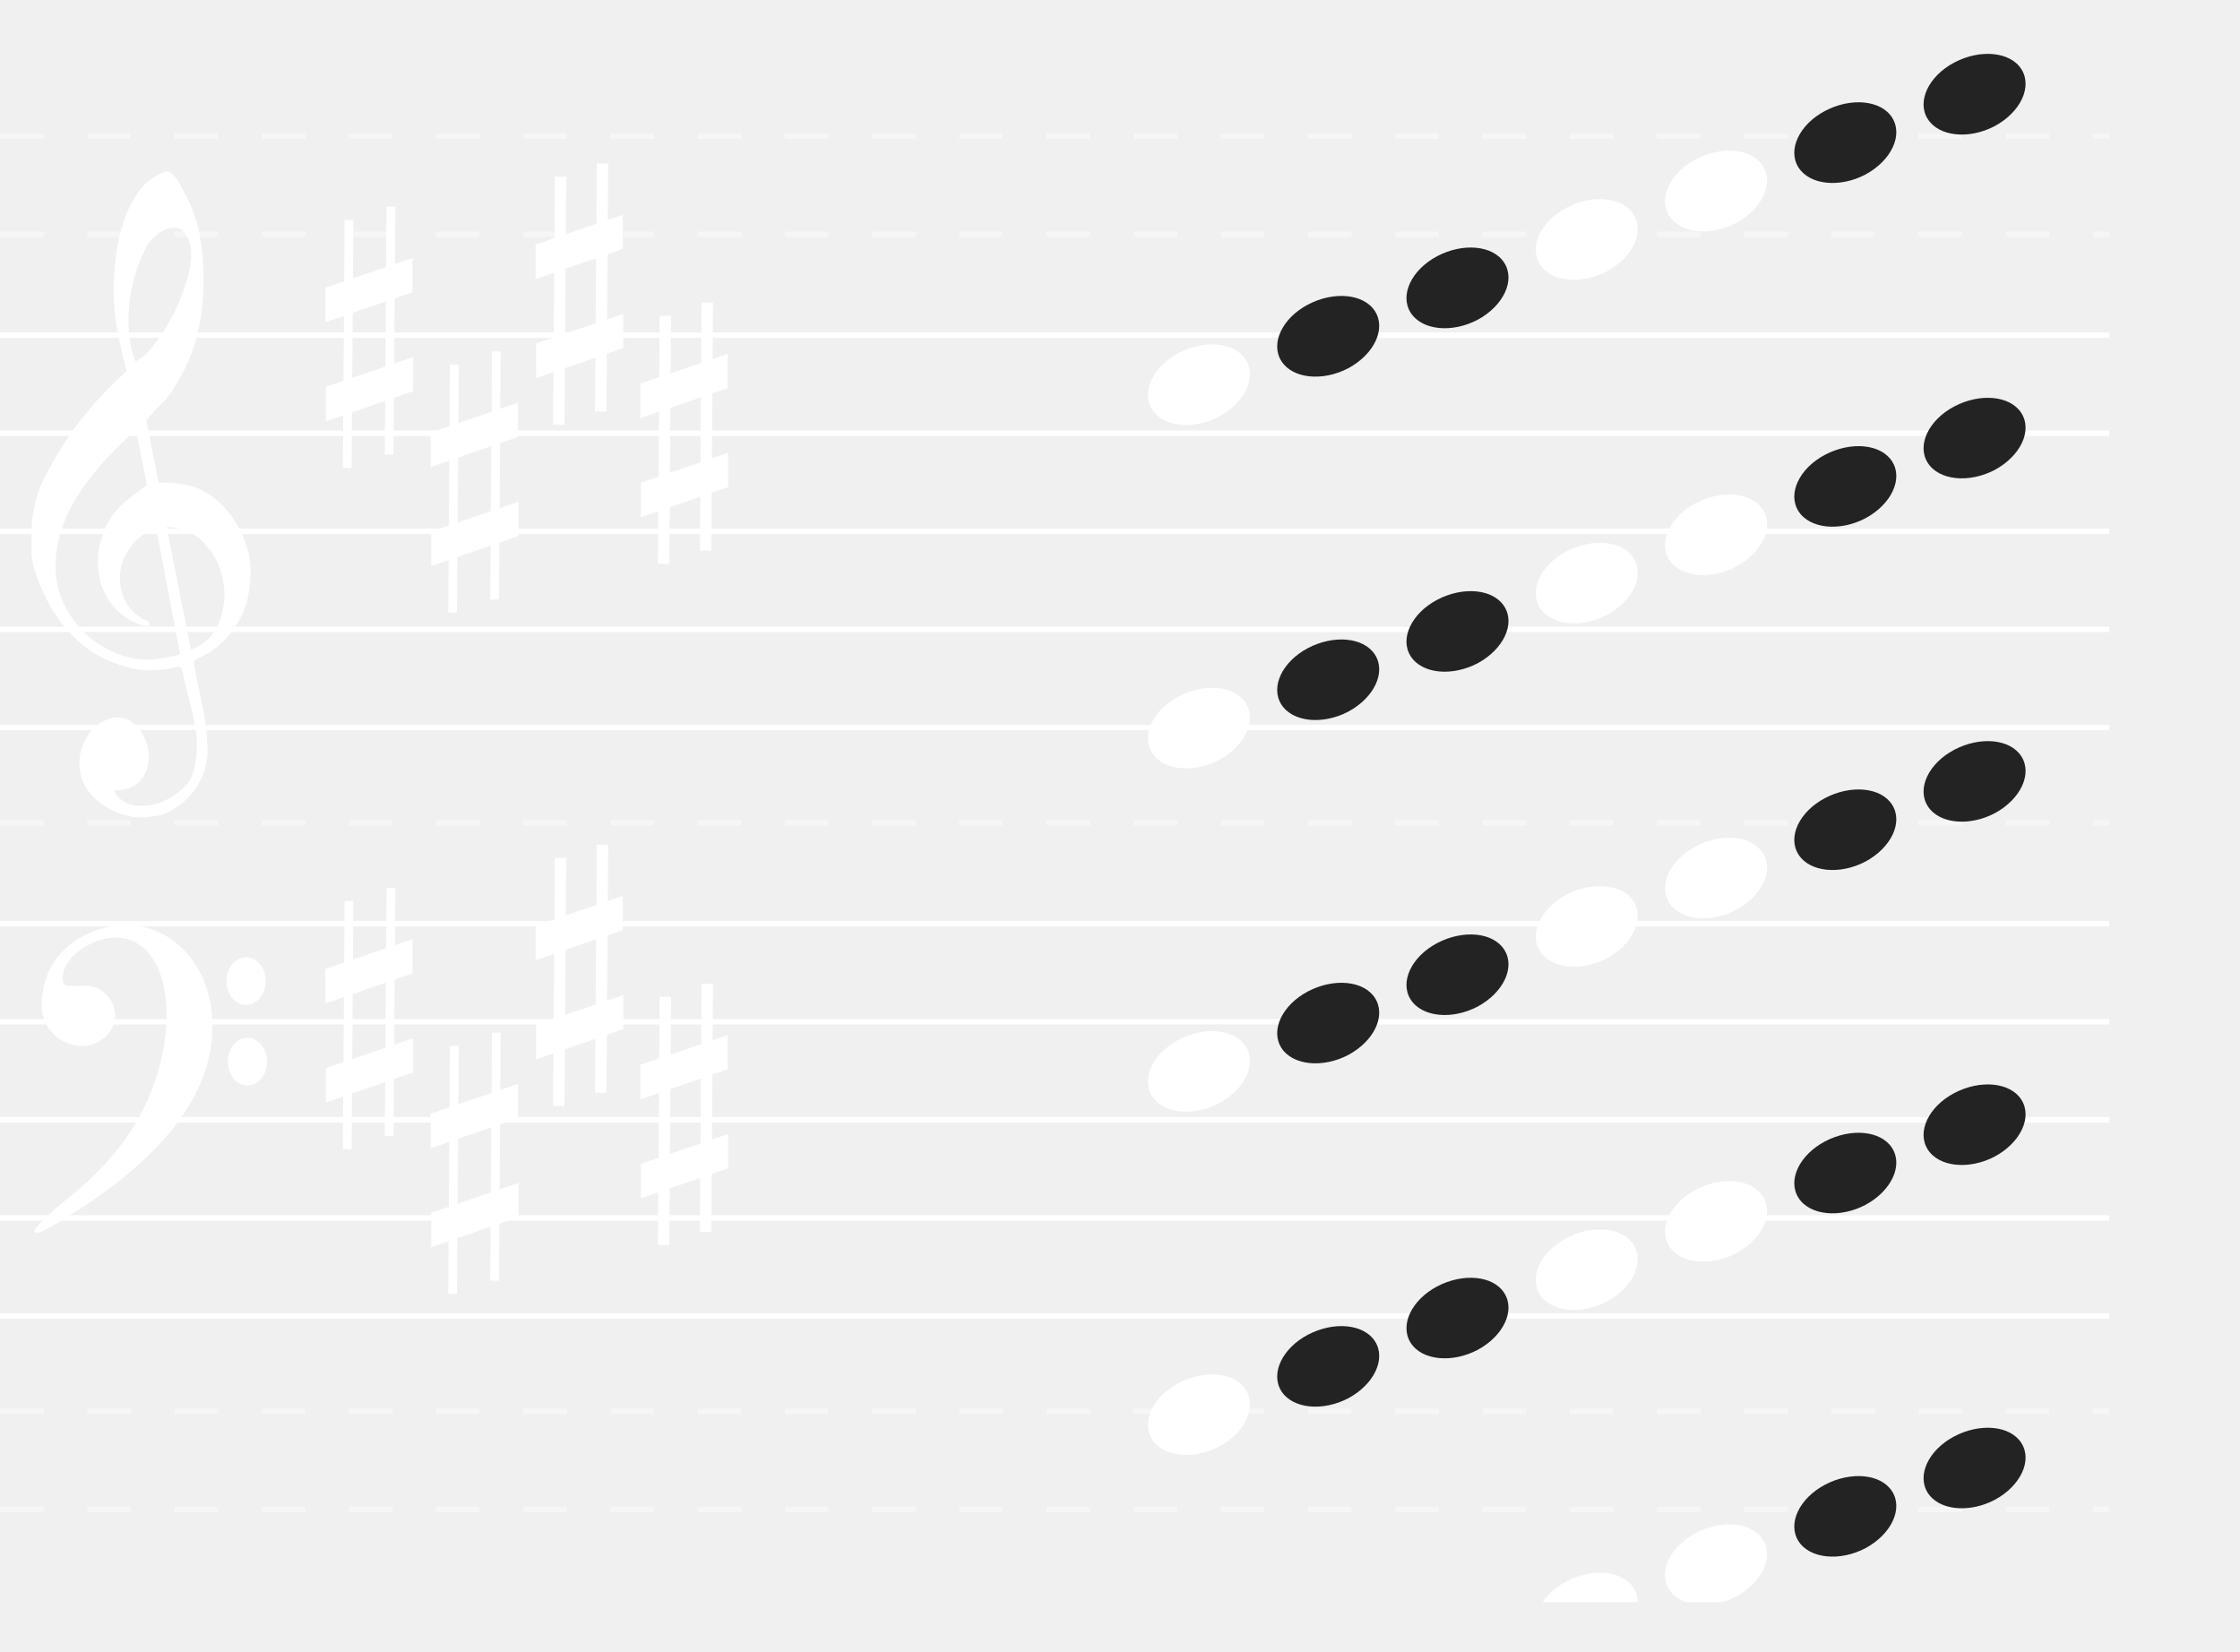
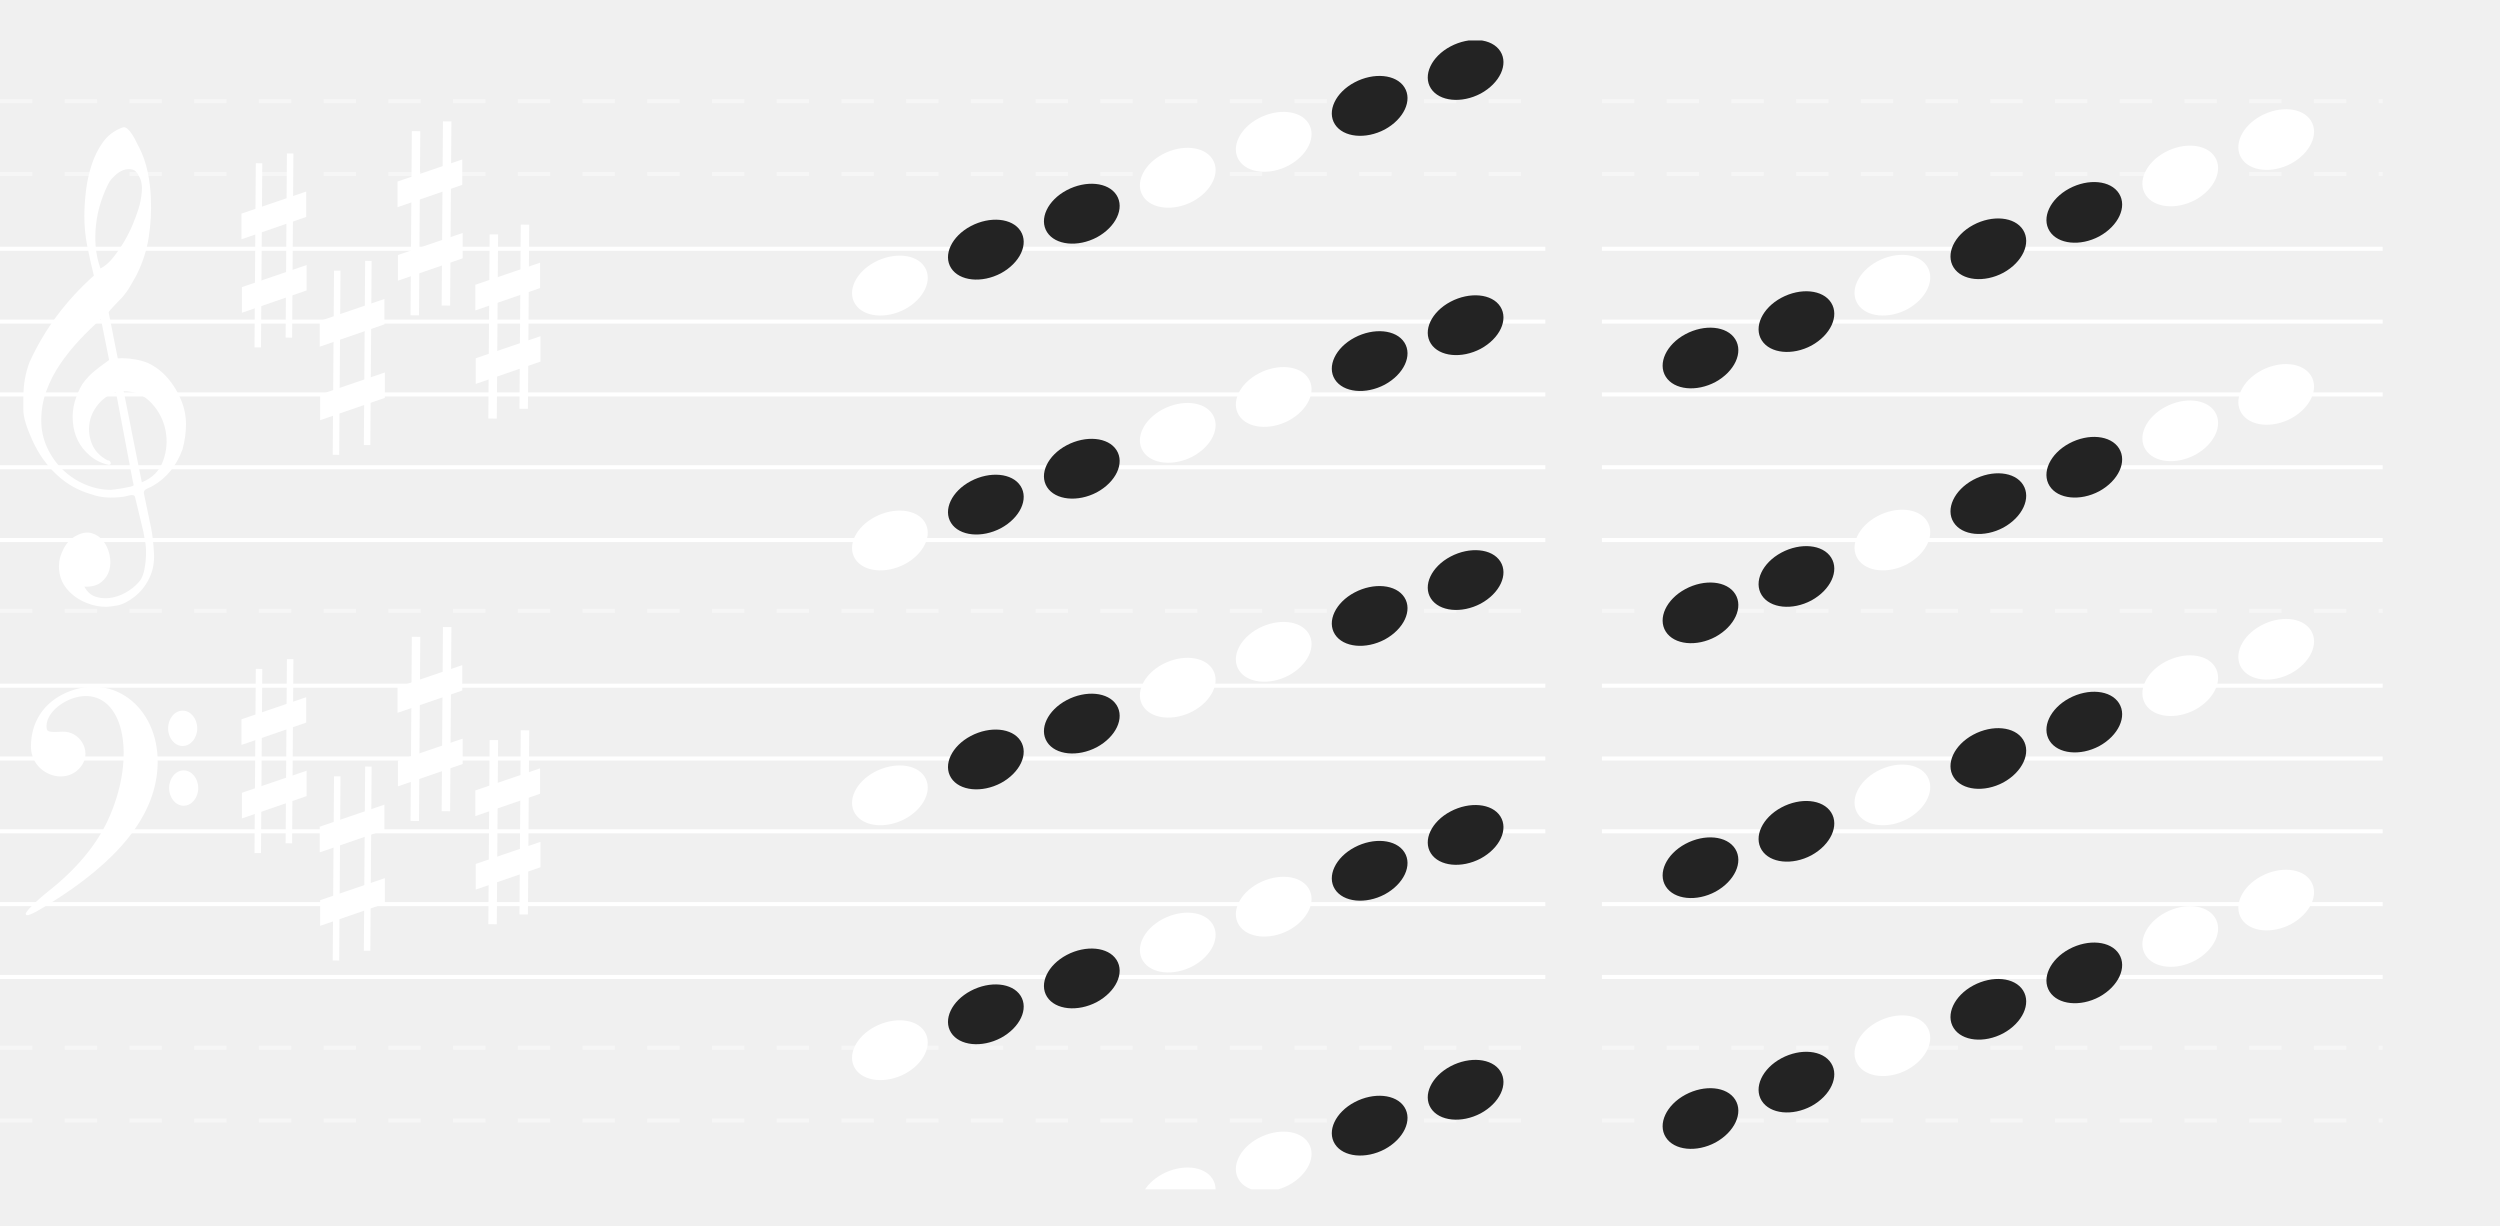
- <svg xmlns="http://www.w3.org/2000/svg" width="411" height="303" viewBox="0 0 411 303" fill="none">
-   <line y1="25" x2="387" y2="25" stroke="white" stroke-opacity="0.4" stroke-dasharray="8 8" />
-   <line y1="43" x2="387" y2="43" stroke="white" stroke-opacity="0.4" stroke-dasharray="8 8" />
-   <path d="M0 61.5H387" stroke="white" />
-   <path d="M0 79.5H387" stroke="white" />
-   <path d="M0 97.5H387" stroke="white" />
-   <path d="M0 115.5H387" stroke="white" />
-   <path d="M0 133.5H387" stroke="white" />
-   <line x1="4.2447e-08" y1="151" x2="387" y2="151" stroke="white" stroke-opacity="0.4" stroke-dasharray="8 8" />
-   <path d="M0 169.5H387" stroke="white" />
-   <path d="M0 187.5H387" stroke="white" />
-   <path d="M0 205.5H387" stroke="white" />
-   <path d="M0 223.5H387" stroke="white" />
-   <path d="M0 241.5H387" stroke="white" />
-   <line x1="4.2447e-08" y1="259" x2="387" y2="259" stroke="white" stroke-opacity="0.4" stroke-dasharray="8 8" />
-   <line x1="4.2447e-08" y1="277" x2="387" y2="277" stroke="white" stroke-opacity="0.4" stroke-dasharray="8 8" />
-   <path d="M28.663 96.938C26.878 97.542 25.403 98.562 24.238 99.999C23.073 101.435 22.363 103.004 22.108 104.705C21.853 106.406 22.062 108.088 22.736 109.751C23.41 111.414 24.675 112.756 26.532 113.777C26.969 113.777 27.242 113.966 27.352 114.344C27.461 114.721 27.297 114.91 26.86 114.91C25.076 114.533 23.51 113.758 22.162 112.586C19.649 110.431 18.266 107.654 18.011 104.252C17.865 102.551 18.02 100.907 18.475 99.319C18.93 97.731 19.558 96.276 20.36 94.953C21.343 93.555 22.508 92.345 23.856 91.325C23.928 91.249 24.138 91.079 24.484 90.814C24.83 90.55 25.167 90.304 25.494 90.077C25.822 89.851 26.314 89.491 26.969 89L24.948 78.908C23.164 80.457 21.398 82.168 19.65 84.038C17.901 85.91 16.317 87.885 14.897 89.964C13.477 92.043 12.339 94.245 11.483 96.569C10.627 98.894 10.199 101.341 10.199 103.912C10.199 106.293 10.682 108.532 11.647 110.63C12.612 112.728 13.896 114.552 15.498 116.101C17.1 117.651 18.948 118.87 21.043 119.759C23.137 120.647 25.258 121.091 27.406 121.091C27.48 121.091 27.816 121.053 28.417 120.977C29.018 120.902 29.655 120.808 30.329 120.694C31.003 120.581 31.622 120.458 32.186 120.325C32.75 120.193 33.033 120.051 33.033 119.9L32.705 118.313C31.285 110.866 29.937 103.741 28.663 96.938ZM30.575 96.711L35.054 119.22C37.64 118.199 39.387 116.451 40.298 113.975C41.209 111.5 41.417 108.986 40.926 106.435C40.434 103.883 39.278 101.624 37.457 99.659C35.637 97.693 33.342 96.711 30.575 96.711ZM24.839 66.378C25.968 65.772 27.015 64.866 27.98 63.656C28.945 62.447 29.837 61.152 30.657 59.772C31.476 58.393 32.186 56.985 32.787 55.548C33.388 54.112 33.87 52.808 34.234 51.636C34.635 50.389 34.908 48.99 35.054 47.441C35.2 45.891 34.963 44.587 34.344 43.528C33.907 42.584 33.334 42.036 32.623 41.884C31.913 41.733 31.203 41.789 30.493 42.054C29.783 42.319 29.109 42.744 28.471 43.33C27.834 43.916 27.37 44.435 27.079 44.889C26.277 46.363 25.576 48.007 24.976 49.822C24.375 51.636 23.965 53.517 23.747 55.464C23.528 57.41 23.501 59.281 23.665 61.077C23.828 62.872 24.22 64.639 24.839 66.378ZM23.2 68.135C22.581 65.641 22.035 63.193 21.561 60.792C21.088 58.393 20.851 55.926 20.851 53.394C20.851 51.542 20.979 49.51 21.234 47.299C21.489 45.088 21.953 42.933 22.627 40.835C23.3 38.737 24.229 36.857 25.413 35.194C26.596 33.53 28.171 32.321 30.138 31.565C30.32 31.49 30.502 31.452 30.684 31.452C30.939 31.452 31.239 31.603 31.585 31.905C31.931 32.208 32.295 32.652 32.678 33.238C33.06 33.824 33.397 34.428 33.688 35.052C33.979 35.675 34.198 36.101 34.344 36.328C35.327 38.256 36.046 40.306 36.502 42.479C36.957 44.653 37.221 46.817 37.294 48.971C37.439 52.222 37.266 55.435 36.775 58.61C36.283 61.785 35.291 64.885 33.797 67.908C33.288 68.816 32.769 69.732 32.241 70.658C31.713 71.585 31.085 72.482 30.356 73.351C30.211 73.503 29.947 73.777 29.564 74.173C29.181 74.57 28.79 74.977 28.389 75.392C27.989 75.808 27.634 76.196 27.324 76.554C27.015 76.914 26.86 77.131 26.86 77.207L29.099 88.546C29.114 88.621 30.22 88.546 30.22 88.546C32.357 88.574 34.619 88.933 36.584 89.737C38.477 90.644 40.107 91.891 41.473 93.479C42.838 95.067 43.93 96.853 44.75 98.837C45.569 100.821 45.979 102.834 45.979 104.875C45.979 106.916 45.687 108.995 45.105 111.112C43.612 115.119 41.227 118.086 37.949 120.013C37.585 120.24 37.066 120.496 36.392 120.779C35.719 121.062 35.455 121.507 35.6 122.111C36.474 126.23 37.066 129.063 37.376 130.616C37.685 132.168 37.913 134.172 38.058 136.626C38.204 138.973 37.812 141.083 36.884 142.972C35.955 144.868 34.708 146.407 33.142 147.595C31.576 148.789 30.147 149.483 28.854 149.698C27.561 149.906 26.678 150.006 26.205 150.006C24.566 150.006 22.963 149.684 21.398 149.04C19.467 148.289 17.847 147.137 16.536 145.584C15.225 144.031 14.569 142.142 14.569 139.917C14.569 138.515 14.961 137.077 15.744 135.603C16.527 134.129 17.556 133.07 18.83 132.433C20.25 131.675 21.534 131.467 22.681 131.803C23.828 132.147 24.775 132.791 25.522 133.735C26.268 134.68 26.787 135.825 27.079 137.163C27.37 138.508 27.352 139.76 27.024 140.933C26.696 142.107 26.032 143.101 25.03 143.91C24.029 144.725 22.636 145.09 20.851 145.019C21.58 146.378 22.599 147.237 23.91 147.595C25.221 147.959 26.569 147.981 27.952 147.68C29.337 147.38 30.638 146.822 31.858 146.006C33.078 145.198 34.035 144.318 34.726 143.373C35.163 142.693 35.491 141.806 35.71 140.711C35.928 139.61 36.056 138.472 36.092 137.277C36.128 136.089 36.092 135.159 35.983 134.501C35.873 133.835 35.691 132.805 35.436 131.41C34.344 126.838 33.652 123.961 33.36 122.788C33.215 122.414 32.823 122.291 32.186 122.423C31.549 122.556 31.012 122.679 30.575 122.788C27.443 123.21 24.821 123.017 22.709 122.225C19.431 121.318 16.545 119.701 14.05 117.377C11.556 115.053 9.553 112.237 8.042 108.929C6.53 105.622 5.775 103.108 5.775 101.388C5.775 99.669 5.775 98.582 5.775 98.128C5.775 95.067 6.285 92.194 7.304 89.51C9.234 85.314 11.52 81.459 14.16 77.944C16.8 74.429 19.813 71.159 23.2 68.135Z" fill="white" />
-   <path d="M49.003 194.808C49.003 197.22 47.391 199.175 45.404 199.175C43.416 199.175 41.805 197.22 41.805 194.808C41.805 192.396 43.416 190.441 45.404 190.441C47.391 190.441 49.003 192.396 49.003 194.808ZM48.754 180.042C48.754 182.454 47.143 184.409 45.155 184.409C43.168 184.409 41.556 182.454 41.556 180.042C41.556 177.63 43.168 175.675 45.155 175.675C47.143 175.675 48.754 177.63 48.754 180.042ZM6.368 225.885C6.368 225.261 8.96 222.695 12.128 220.182C18.939 214.778 23.857 208.867 26.718 202.646C33.279 188.379 31.2 173.504 22.457 172.146C17.621 171.394 11.498 175.482 11.498 179.461C11.498 180.938 11.824 181.057 15.369 180.873C19.707 180.649 22.642 185.54 20.295 189.082C16.585 194.678 7.651 191.463 7.651 184.532C7.651 178.458 10.842 173.623 16.459 171.189C28.479 165.98 39.92 175.583 38.918 190.04C38.097 201.89 29.19 212.956 11.899 223.611C7.797 226.139 6.368 226.726 6.368 225.885Z" fill="white" />
+ <svg xmlns="http://www.w3.org/2000/svg" width="618" height="303" viewBox="0 0 618 303" fill="none">
+   <line x1="396" y1="25" x2="589" y2="25" stroke="white" stroke-opacity="0.4" stroke-dasharray="8 8" />
+   <line x1="396" y1="43" x2="589" y2="43" stroke="white" stroke-opacity="0.4" stroke-dasharray="8 8" />
+   <path d="M396 61.5H589" stroke="white" />
+   <path d="M396 79.5H589" stroke="white" />
+   <path d="M396 97.5H589" stroke="white" />
+   <path d="M396 115.5H589" stroke="white" />
+   <path d="M396 133.5H589" stroke="white" />
+   <line x1="396" y1="151" x2="589" y2="151" stroke="white" stroke-opacity="0.4" stroke-dasharray="8 8" />
+   <path d="M396 169.5H589" stroke="white" />
+   <path d="M396 187.5H589" stroke="white" />
+   <path d="M396 205.5H589" stroke="white" />
+   <path d="M396 223.5H589" stroke="white" />
+   <path d="M396 241.5H589" stroke="white" />
+   <line x1="396" y1="259" x2="589" y2="259" stroke="white" stroke-opacity="0.4" stroke-dasharray="8 8" />
+   <line x1="396" y1="277" x2="589" y2="277" stroke="white" stroke-opacity="0.4" stroke-dasharray="8 8" />
+   <line y1="25" x2="382" y2="25" stroke="white" stroke-opacity="0.4" stroke-dasharray="8 8" />
+   <line y1="43" x2="382" y2="43" stroke="white" stroke-opacity="0.4" stroke-dasharray="8 8" />
+   <path d="M0 61.5H382" stroke="white" />
+   <path d="M0 79.5H382" stroke="white" />
+   <path d="M0 97.5H382" stroke="white" />
+   <path d="M0 115.5H382" stroke="white" />
+   <path d="M0 133.5H382" stroke="white" />
+   <line x1="4.2447e-08" y1="151" x2="382" y2="151" stroke="white" stroke-opacity="0.4" stroke-dasharray="8 8" />
+   <path d="M0 169.5H382" stroke="white" />
+   <path d="M0 187.5H382" stroke="white" />
+   <path d="M0 205.5H382" stroke="white" />
+   <path d="M0 223.5H382" stroke="white" />
+   <path d="M0 241.5H382" stroke="white" />
+   <line x1="4.2447e-08" y1="259" x2="382" y2="259" stroke="white" stroke-opacity="0.4" stroke-dasharray="8 8" />
+   <line x1="4.2447e-08" y1="277" x2="382" y2="277" stroke="white" stroke-opacity="0.4" stroke-dasharray="8 8" />
+   <path d="M28.663 96.938C26.878 97.542 25.403 98.562 24.238 99.999C23.073 101.435 22.363 103.004 22.108 104.705C21.853 106.406 22.062 108.088 22.736 109.751C23.41 111.414 24.675 112.756 26.532 113.777C26.969 113.777 27.242 113.966 27.352 114.344C27.461 114.721 27.297 114.91 26.86 114.91C25.076 114.533 23.51 113.758 22.162 112.586C19.649 110.431 18.266 107.654 18.011 104.252C17.865 102.551 18.02 100.907 18.475 99.319C18.93 97.731 19.558 96.276 20.36 94.953C21.343 93.555 22.508 92.345 23.856 91.325C23.928 91.249 24.138 91.079 24.484 90.814C24.83 90.55 25.167 90.304 25.494 90.077C25.822 89.851 26.314 89.491 26.969 89L24.948 78.908C23.164 80.457 21.398 82.168 19.65 84.038C17.901 85.91 16.317 87.885 14.897 89.964C13.477 92.043 12.339 94.245 11.483 96.569C10.627 98.894 10.199 101.341 10.199 103.912C10.199 106.293 10.682 108.532 11.647 110.63C12.612 112.728 13.896 114.552 15.498 116.101C17.1 117.651 18.948 118.87 21.043 119.759C23.136 120.647 25.258 121.091 27.406 121.091C27.479 121.091 27.816 121.053 28.417 120.977C29.018 120.902 29.655 120.808 30.328 120.694C31.003 120.581 31.622 120.458 32.186 120.325C32.75 120.193 33.033 120.051 33.033 119.9L32.705 118.313C31.285 110.866 29.937 103.741 28.663 96.938V96.938ZM30.575 96.711L35.054 119.22C37.64 118.199 39.387 116.451 40.298 113.975C41.209 111.5 41.417 108.986 40.926 106.435C40.434 103.883 39.278 101.624 37.457 99.659C35.637 97.693 33.342 96.711 30.575 96.711V96.711ZM24.839 66.378C25.968 65.772 27.015 64.866 27.98 63.656C28.945 62.447 29.837 61.152 30.657 59.772C31.476 58.393 32.186 56.985 32.787 55.548C33.388 54.112 33.87 52.808 34.234 51.636C34.635 50.389 34.908 48.99 35.054 47.441C35.2 45.891 34.963 44.587 34.344 43.528C33.907 42.584 33.333 42.036 32.623 41.884C31.913 41.733 31.203 41.789 30.493 42.054C29.783 42.319 29.109 42.744 28.471 43.33C27.834 43.916 27.37 44.435 27.079 44.889C26.277 46.363 25.576 48.007 24.976 49.822C24.375 51.636 23.965 53.517 23.747 55.464C23.528 57.41 23.501 59.281 23.665 61.077C23.828 62.872 24.22 64.639 24.839 66.378V66.378ZM23.2 68.135C22.581 65.641 22.035 63.193 21.561 60.792C21.088 58.393 20.851 55.926 20.851 53.394C20.851 51.542 20.979 49.51 21.234 47.299C21.488 45.088 21.953 42.933 22.627 40.835C23.3 38.737 24.229 36.857 25.413 35.194C26.596 33.53 28.171 32.321 30.138 31.565C30.32 31.49 30.502 31.452 30.684 31.452C30.939 31.452 31.239 31.603 31.585 31.905C31.931 32.208 32.295 32.652 32.678 33.238C33.06 33.824 33.397 34.428 33.688 35.052C33.979 35.675 34.198 36.101 34.344 36.328C35.327 38.256 36.046 40.306 36.502 42.479C36.957 44.653 37.221 46.817 37.294 48.971C37.439 52.222 37.266 55.435 36.775 58.61C36.283 61.785 35.291 64.885 33.797 67.908C33.288 68.816 32.769 69.732 32.241 70.658C31.713 71.585 31.085 72.482 30.356 73.351C30.211 73.503 29.947 73.777 29.564 74.173C29.181 74.57 28.79 74.977 28.389 75.392C27.989 75.808 27.634 76.196 27.324 76.554C27.015 76.914 26.86 77.131 26.86 77.207L29.099 88.546C29.114 88.621 30.22 88.546 30.22 88.546C32.357 88.574 34.619 88.933 36.584 89.737C38.477 90.644 40.107 91.891 41.473 93.479C42.838 95.067 43.93 96.853 44.75 98.837C45.569 100.821 45.979 102.834 45.979 104.875C45.979 106.916 45.687 108.995 45.105 111.112C43.612 115.119 41.227 118.086 37.949 120.013C37.585 120.24 37.066 120.496 36.392 120.779C35.719 121.062 35.455 121.507 35.6 122.111C36.474 126.23 37.066 129.063 37.376 130.616C37.685 132.168 37.913 134.172 38.058 136.626C38.204 138.973 37.812 141.083 36.884 142.972C35.955 144.868 34.708 146.407 33.142 147.595C31.576 148.789 30.147 149.483 28.854 149.698C27.561 149.906 26.678 150.006 26.205 150.006C24.566 150.006 22.963 149.684 21.398 149.04C19.467 148.289 17.847 147.137 16.536 145.584C15.225 144.031 14.569 142.142 14.569 139.917C14.569 138.515 14.961 137.077 15.744 135.603C16.527 134.129 17.556 133.07 18.83 132.433C20.25 131.675 21.534 131.467 22.681 131.803C23.828 132.147 24.775 132.791 25.522 133.735C26.268 134.68 26.787 135.825 27.079 137.163C27.37 138.508 27.352 139.76 27.024 140.933C26.696 142.107 26.032 143.101 25.03 143.91C24.029 144.725 22.636 145.09 20.851 145.019C21.58 146.378 22.599 147.237 23.91 147.595C25.221 147.959 26.569 147.981 27.952 147.68C29.337 147.38 30.638 146.822 31.858 146.006C33.078 145.198 34.035 144.318 34.726 143.373C35.163 142.693 35.491 141.806 35.71 140.711C35.928 139.61 36.056 138.472 36.092 137.277C36.128 136.089 36.092 135.159 35.983 134.501C35.873 133.835 35.691 132.805 35.436 131.41C34.344 126.838 33.652 123.961 33.36 122.788C33.215 122.414 32.823 122.291 32.186 122.423C31.549 122.556 31.012 122.679 30.575 122.788C27.443 123.21 24.821 123.017 22.709 122.225C19.431 121.318 16.545 119.701 14.05 117.377C11.556 115.053 9.553 112.237 8.042 108.929C6.53 105.622 5.775 103.108 5.775 101.388C5.775 99.669 5.775 98.582 5.775 98.128C5.775 95.067 6.285 92.194 7.304 89.51C9.234 85.314 11.52 81.459 14.16 77.944C16.8 74.429 19.813 71.159 23.2 68.135V68.135Z" fill="white" />
+   <path d="M49.003 194.808C49.003 197.22 47.392 199.175 45.404 199.175C43.416 199.175 41.805 197.22 41.805 194.808C41.805 192.396 43.416 190.441 45.404 190.441C47.392 190.441 49.003 192.396 49.003 194.808ZM48.754 180.042C48.754 182.454 47.143 184.409 45.155 184.409C43.168 184.409 41.556 182.454 41.556 180.042C41.556 177.63 43.168 175.675 45.155 175.675C47.143 175.675 48.754 177.63 48.754 180.042ZM6.368 225.885C6.368 225.261 8.96 222.695 12.128 220.182C18.939 214.778 23.857 208.867 26.718 202.646C33.279 188.379 31.201 173.504 22.457 172.146C17.621 171.394 11.498 175.482 11.498 179.461C11.498 180.938 11.824 181.057 15.37 180.873C19.707 180.649 22.642 185.54 20.295 189.082C16.585 194.678 7.651 191.463 7.651 184.532C7.651 178.458 10.842 173.623 16.459 171.189C28.479 165.98 39.92 175.583 38.918 190.04C38.097 201.89 29.191 212.956 11.899 223.611C7.797 226.139 6.368 226.726 6.368 225.885V225.885Z" fill="white" />
  <path fill-rule="evenodd" clip-rule="evenodd" d="M62.912 85.871L63.233 40.346L64.835 40.359L64.515 85.884L62.912 85.871Z" fill="white" />
  <path d="M59.799 70.975L75.796 65.523L75.796 71.793L59.799 77.311L59.799 70.975Z" fill="white" />
  <path fill-rule="evenodd" clip-rule="evenodd" d="M70.606 83.457L70.926 37.932L72.529 37.945L72.208 83.47L70.606 83.457Z" fill="white" />
  <path d="M59.696 52.806L75.693 47.354L75.693 53.624L59.696 59.142L59.696 52.806Z" fill="white" />
  <path fill-rule="evenodd" clip-rule="evenodd" d="M82.249 112.427L82.57 66.902L84.173 66.915L83.852 112.44L82.249 112.427Z" fill="white" />
  <path d="M79.136 97.531L95.133 92.079L95.133 98.349L79.136 103.867L79.136 97.531Z" fill="white" />
  <path fill-rule="evenodd" clip-rule="evenodd" d="M89.943 110.013L90.264 64.489L91.867 64.502L91.546 110.026L89.943 110.013Z" fill="white" />
  <path d="M79.033 79.362L95.03 73.91L95.03 80.18L79.033 85.698L79.033 79.362Z" fill="white" />
  <path fill-rule="evenodd" clip-rule="evenodd" d="M101.484 77.939L101.805 32.414L103.894 32.431L103.573 77.956L101.484 77.939Z" fill="white" />
  <path d="M98.371 63.042L114.368 57.591L114.368 63.861L98.371 69.379L98.371 63.042Z" fill="white" />
  <path fill-rule="evenodd" clip-rule="evenodd" d="M109.178 75.525L109.498 30L111.588 30.017L111.267 75.542L109.178 75.525Z" fill="white" />
  <path d="M98.267 44.874L114.265 39.422L114.265 45.692L98.267 51.211L98.267 44.874Z" fill="white" />
  <path fill-rule="evenodd" clip-rule="evenodd" d="M120.718 103.46L121.039 57.936L123.128 57.953L122.807 103.477L120.718 103.46Z" fill="white" />
  <path d="M117.605 88.564L133.602 83.112L133.602 89.382L117.605 94.9L117.605 88.564Z" fill="white" />
  <path fill-rule="evenodd" clip-rule="evenodd" d="M128.412 101.046L128.732 55.522L130.821 55.539L130.501 101.063L128.412 101.046Z" fill="white" />
  <path d="M117.501 70.395L133.498 64.944L133.498 71.214L117.501 76.732L117.501 70.395Z" fill="white" />
  <path fill-rule="evenodd" clip-rule="evenodd" d="M62.912 210.871L63.233 165.346L64.835 165.359L64.515 210.884L62.912 210.871Z" fill="white" />
  <path d="M59.799 195.975L75.796 190.523L75.796 196.793L59.799 202.311L59.799 195.975Z" fill="white" />
  <path fill-rule="evenodd" clip-rule="evenodd" d="M70.606 208.457L70.926 162.932L72.529 162.945L72.208 208.47L70.606 208.457Z" fill="white" />
  <path d="M59.696 177.806L75.693 172.354L75.693 178.624L59.696 184.142L59.696 177.806Z" fill="white" />
  <path fill-rule="evenodd" clip-rule="evenodd" d="M82.249 237.427L82.57 191.902L84.173 191.915L83.852 237.44L82.249 237.427Z" fill="white" />
  <path d="M79.136 222.531L95.133 217.079L95.133 223.349L79.136 228.867L79.136 222.531Z" fill="white" />
  <path fill-rule="evenodd" clip-rule="evenodd" d="M89.943 235.013L90.264 189.489L91.867 189.502L91.546 235.026L89.943 235.013Z" fill="white" />
  <path d="M79.033 204.362L95.03 198.91L95.03 205.18L79.033 210.699L79.033 204.362Z" fill="white" />
  <path fill-rule="evenodd" clip-rule="evenodd" d="M101.484 202.939L101.805 157.414L103.894 157.431L103.573 202.956L101.484 202.939Z" fill="white" />
  <path d="M98.371 188.042L114.368 182.591L114.368 188.861L98.371 194.379L98.371 188.042Z" fill="white" />
  <path fill-rule="evenodd" clip-rule="evenodd" d="M109.178 200.525L109.498 155L111.588 155.017L111.267 200.542L109.178 200.525Z" fill="white" />
  <path d="M98.267 169.874L114.265 164.422L114.265 170.692L98.267 176.21L98.267 169.874Z" fill="white" />
  <path fill-rule="evenodd" clip-rule="evenodd" d="M120.718 228.46L121.039 182.936L123.128 182.953L122.807 228.477L120.718 228.46Z" fill="white" />
  <path d="M117.605 213.564L133.602 208.112L133.602 214.382L117.605 219.9L117.605 213.564Z" fill="white" />
  <path fill-rule="evenodd" clip-rule="evenodd" d="M128.412 226.046L128.732 180.522L130.821 180.539L130.501 226.063L128.412 226.046Z" fill="white" />
  <path d="M117.501 195.396L133.498 189.944L133.498 196.214L117.501 201.732L117.501 195.396Z" fill="white" />
-   <g clip-path="url(#clip0_25_9596)">
+   <g clip-path="url(#clip0_115_4906)">
    <path d="M211.396 75.158C209.333 71.923 211.544 67.274 216.26 64.78C220.977 62.287 226.504 62.759 228.568 65.993C230.631 69.228 228.42 73.877 223.704 76.438C218.987 78.932 213.46 78.392 211.396 75.158Z" fill="white" />
-     <path d="M235.116 66.273C233.052 63.039 235.263 58.389 239.98 55.896C244.696 53.402 250.223 53.874 252.287 57.109C254.35 60.343 252.14 64.993 247.423 67.554C242.706 70.047 237.179 69.508 235.116 66.273Z" fill="#232323" />
-     <path d="M258.835 57.389C256.772 54.154 258.983 49.505 263.699 47.011C268.416 44.518 273.943 44.99 276.006 48.224C278.07 51.459 275.859 56.108 271.142 58.669C266.426 61.163 260.899 60.623 258.835 57.389Z" fill="#232323" />
-     <path d="M282.555 48.504C280.491 45.27 282.702 40.62 287.419 38.126C292.135 35.633 297.662 36.105 299.726 39.339C301.789 42.574 299.579 47.224 294.862 49.785C290.145 52.278 284.618 51.739 282.555 48.504Z" fill="white" />
-     <path d="M306.274 39.62C304.211 36.385 306.421 31.735 311.138 29.242C315.855 26.749 321.382 27.22 323.445 30.455C325.509 33.69 323.298 38.339 318.581 40.9C313.865 43.393 308.338 42.854 306.274 39.62Z" fill="white" />
-     <path d="M329.994 30.735C327.93 27.5 330.141 22.851 334.858 20.357C339.574 17.864 345.101 18.335 347.165 21.57C349.228 24.805 347.018 29.454 342.301 32.015C337.584 34.508 332.057 33.969 329.994 30.735Z" fill="#232323" />
-     <path d="M353.713 21.85C351.65 18.616 353.86 13.966 358.577 11.473C363.294 8.979 368.821 9.451 370.884 12.686C372.948 15.92 370.737 20.57 366.02 23.131C361.304 25.624 355.777 25.085 353.713 21.85Z" fill="#232323" />
+     <path d="M235.116 66.273C233.052 63.039 235.263 58.389 239.98 55.896C244.696 53.402 250.223 53.874 252.287 57.109C254.35 60.343 252.14 64.993 247.423 67.554C242.706 70.047 237.179 69.508 235.116 66.273V66.273Z" fill="#232323" />
+     <path d="M258.835 57.389C256.772 54.154 258.983 49.505 263.699 47.011C268.416 44.518 273.943 44.99 276.006 48.224C278.07 51.459 275.859 56.108 271.142 58.669C266.426 61.163 260.899 60.623 258.835 57.389V57.389Z" fill="#232323" />
+     <path d="M282.555 48.504C280.491 45.27 282.702 40.62 287.419 38.126C292.135 35.633 297.662 36.105 299.726 39.339C301.789 42.574 299.579 47.224 294.862 49.785C290.145 52.278 284.618 51.739 282.555 48.504V48.504Z" fill="white" />
+     <path d="M306.274 39.62C304.211 36.385 306.421 31.735 311.138 29.242C315.855 26.749 321.382 27.22 323.445 30.455C325.509 33.69 323.298 38.339 318.581 40.9C313.865 43.393 308.338 42.854 306.274 39.62V39.62Z" fill="white" />
+     <path d="M329.994 30.735C327.93 27.5 330.141 22.851 334.858 20.357C339.574 17.864 345.101 18.335 347.165 21.57C349.228 24.805 347.018 29.454 342.301 32.015C337.584 34.508 332.057 33.969 329.994 30.735V30.735Z" fill="#232323" />
+     <path d="M353.713 21.85C351.65 18.616 353.86 13.966 358.577 11.473C363.294 8.979 368.821 9.451 370.884 12.686C372.948 15.92 370.737 20.57 366.02 23.131C361.304 25.624 355.777 25.085 353.713 21.85V21.85Z" fill="#232323" />
    <path d="M211.396 138.163C209.333 134.933 211.544 130.292 216.26 127.802C220.977 125.313 226.504 125.784 228.568 129.013C230.631 132.242 228.42 136.884 223.704 139.441C218.987 141.93 213.46 141.392 211.396 138.163Z" fill="white" />
-     <path d="M235.116 129.293C233.052 126.064 235.263 121.422 239.98 118.933C244.696 116.444 250.223 116.915 252.287 120.144C254.35 123.373 252.14 128.015 247.423 130.571C242.706 133.06 237.179 132.522 235.116 129.293Z" fill="#232323" />
-     <path d="M258.835 120.424C256.772 117.194 258.983 112.553 263.699 110.063C268.416 107.574 273.943 108.045 276.006 111.274C278.07 114.503 275.859 119.145 271.142 121.702C266.426 124.191 260.899 123.653 258.835 120.424Z" fill="#232323" />
-     <path d="M282.555 111.554C280.491 108.325 282.702 103.683 287.419 101.194C292.135 98.705 297.662 99.176 299.726 102.405C301.789 105.634 299.579 110.276 294.862 112.832C290.145 115.321 284.618 114.783 282.555 111.554Z" fill="white" />
-     <path d="M306.274 102.684C304.211 99.455 306.421 94.813 311.138 92.324C315.855 89.835 321.382 90.306 323.445 93.535C325.509 96.764 323.298 101.406 318.581 103.962C313.865 106.452 308.338 105.913 306.274 102.684Z" fill="white" />
-     <path d="M329.994 93.815C327.93 90.586 330.141 85.944 334.858 83.455C339.574 80.966 345.101 81.437 347.165 84.666C349.228 87.895 347.018 92.537 342.301 95.093C337.584 97.582 332.057 97.044 329.994 93.815Z" fill="#232323" />
-     <path d="M353.713 84.945C351.65 81.716 353.86 77.074 358.577 74.585C363.294 72.096 368.821 72.567 370.884 75.796C372.948 79.025 370.737 83.667 366.02 86.223C361.304 88.713 355.777 88.174 353.713 84.945Z" fill="#232323" />
+     <path d="M235.116 129.293C233.052 126.064 235.263 121.422 239.98 118.933C244.696 116.444 250.223 116.915 252.287 120.144C254.35 123.373 252.14 128.015 247.423 130.571C242.706 133.06 237.179 132.522 235.116 129.293V129.293Z" fill="#232323" />
+     <path d="M258.835 120.424C256.772 117.194 258.983 112.553 263.699 110.063C268.416 107.574 273.943 108.045 276.006 111.274C278.07 114.503 275.859 119.145 271.142 121.702C266.426 124.191 260.899 123.653 258.835 120.424V120.424Z" fill="#232323" />
+     <path d="M282.555 111.554C280.491 108.325 282.702 103.683 287.419 101.194C292.135 98.705 297.662 99.176 299.726 102.405C301.789 105.634 299.579 110.276 294.862 112.832C290.145 115.321 284.618 114.783 282.555 111.554V111.554Z" fill="white" />
+     <path d="M306.274 102.684C304.211 99.455 306.421 94.813 311.138 92.324C315.855 89.835 321.382 90.306 323.445 93.535C325.509 96.764 323.298 101.406 318.581 103.962C313.865 106.452 308.338 105.913 306.274 102.684V102.684Z" fill="white" />
+     <path d="M329.994 93.815C327.93 90.586 330.141 85.944 334.858 83.455C339.574 80.966 345.101 81.437 347.165 84.666C349.228 87.895 347.018 92.537 342.301 95.093C337.584 97.582 332.057 97.044 329.994 93.815V93.815Z" fill="#232323" />
+     <path d="M353.713 84.945C351.65 81.716 353.86 77.074 358.577 74.585C363.294 72.096 368.821 72.567 370.884 75.796C372.948 79.025 370.737 83.667 366.02 86.223C361.304 88.713 355.777 88.174 353.713 84.945V84.945Z" fill="#232323" />
    <path d="M211.396 201.163C209.333 197.933 211.544 193.292 216.26 190.802C220.977 188.313 226.504 188.784 228.568 192.013C230.631 195.242 228.42 199.884 223.704 202.441C218.987 204.93 213.46 204.392 211.396 201.163Z" fill="white" />
-     <path d="M235.116 192.293C233.052 189.064 235.263 184.422 239.98 181.933C244.696 179.444 250.223 179.915 252.287 183.144C254.35 186.373 252.14 191.015 247.423 193.571C242.706 196.06 237.179 195.522 235.116 192.293Z" fill="#232323" />
-     <path d="M258.835 183.424C256.772 180.194 258.983 175.553 263.699 173.063C268.416 170.574 273.943 171.045 276.006 174.274C278.07 177.503 275.859 182.145 271.142 184.702C266.426 187.191 260.899 186.653 258.835 183.424Z" fill="#232323" />
-     <path d="M282.555 174.554C280.491 171.325 282.702 166.683 287.419 164.194C292.135 161.705 297.662 162.176 299.726 165.405C301.789 168.634 299.579 173.276 294.862 175.832C290.145 178.321 284.618 177.783 282.555 174.554Z" fill="white" />
-     <path d="M306.274 165.684C304.211 162.455 306.421 157.813 311.138 155.324C315.855 152.835 321.382 153.306 323.445 156.535C325.509 159.764 323.298 164.406 318.581 166.962C313.865 169.452 308.338 168.913 306.274 165.684Z" fill="white" />
-     <path d="M329.994 156.815C327.93 153.586 330.141 148.944 334.858 146.455C339.574 143.966 345.101 144.437 347.165 147.666C349.228 150.895 347.018 155.537 342.301 158.093C337.584 160.582 332.057 160.044 329.994 156.815Z" fill="#232323" />
-     <path d="M353.713 147.945C351.65 144.716 353.86 140.074 358.577 137.585C363.294 135.096 368.821 135.567 370.884 138.796C372.948 142.025 370.737 146.667 366.02 149.223C361.304 151.713 355.777 151.174 353.713 147.945Z" fill="#232323" />
+     <path d="M235.116 192.293C233.052 189.064 235.263 184.422 239.98 181.933C244.696 179.444 250.223 179.915 252.287 183.144C254.35 186.373 252.14 191.015 247.423 193.571C242.706 196.06 237.179 195.522 235.116 192.293V192.293Z" fill="#232323" />
+     <path d="M258.835 183.424C256.772 180.194 258.983 175.553 263.699 173.063C268.416 170.574 273.943 171.045 276.006 174.274C278.07 177.503 275.859 182.145 271.142 184.702C266.426 187.191 260.899 186.653 258.835 183.424V183.424Z" fill="#232323" />
+     <path d="M282.555 174.554C280.491 171.325 282.702 166.683 287.419 164.194C292.135 161.705 297.662 162.176 299.726 165.405C301.789 168.634 299.579 173.276 294.862 175.832C290.145 178.321 284.618 177.783 282.555 174.554V174.554Z" fill="white" />
+     <path d="M306.274 165.684C304.211 162.455 306.421 157.813 311.138 155.324C315.855 152.835 321.382 153.306 323.445 156.535C325.509 159.764 323.298 164.406 318.581 166.962C313.865 169.452 308.338 168.913 306.274 165.684V165.684Z" fill="white" />
+     <path d="M329.994 156.815C327.93 153.586 330.141 148.944 334.858 146.455C339.574 143.966 345.101 144.437 347.165 147.666C349.228 150.895 347.018 155.537 342.301 158.093C337.584 160.582 332.057 160.044 329.994 156.815V156.815Z" fill="#232323" />
+     <path d="M353.713 147.945C351.65 144.716 353.86 140.074 358.577 137.585C363.294 135.096 368.821 135.567 370.884 138.796C372.948 142.025 370.737 146.667 366.02 149.223C361.304 151.713 355.777 151.174 353.713 147.945V147.945Z" fill="#232323" />
    <path d="M211.396 264.163C209.333 260.933 211.544 256.292 216.26 253.802C220.977 251.313 226.504 251.784 228.568 255.013C230.631 258.242 228.42 262.884 223.704 265.441C218.987 267.93 213.46 267.392 211.396 264.163Z" fill="white" />
-     <path d="M235.116 255.293C233.052 252.064 235.263 247.422 239.98 244.933C244.696 242.444 250.223 242.915 252.287 246.144C254.35 249.373 252.14 254.015 247.423 256.571C242.706 259.06 237.179 258.522 235.116 255.293Z" fill="#232323" />
-     <path d="M258.835 246.424C256.772 243.194 258.983 238.553 263.699 236.063C268.416 233.574 273.943 234.045 276.006 237.274C278.07 240.503 275.859 245.145 271.142 247.702C266.426 250.191 260.899 249.653 258.835 246.424Z" fill="#232323" />
-     <path d="M282.555 237.554C280.491 234.325 282.702 229.683 287.419 227.194C292.135 224.705 297.662 225.176 299.726 228.405C301.789 231.634 299.579 236.276 294.862 238.832C290.145 241.321 284.618 240.783 282.555 237.554Z" fill="white" />
-     <path d="M306.274 228.684C304.211 225.455 306.421 220.813 311.138 218.324C315.855 215.835 321.382 216.306 323.445 219.535C325.509 222.764 323.298 227.406 318.581 229.962C313.865 232.452 308.338 231.913 306.274 228.684Z" fill="white" />
-     <path d="M329.994 219.815C327.93 216.586 330.141 211.944 334.858 209.455C339.574 206.966 345.101 207.437 347.165 210.666C349.228 213.895 347.018 218.537 342.301 221.093C337.584 223.582 332.057 223.044 329.994 219.815Z" fill="#232323" />
-     <path d="M353.713 210.945C351.65 207.716 353.86 203.074 358.577 200.585C363.294 198.096 368.821 198.567 370.884 201.796C372.948 205.025 370.737 209.667 366.02 212.223C361.304 214.713 355.777 214.174 353.713 210.945Z" fill="#232323" />
-     <path d="M282.555 300.554C280.491 297.325 282.702 292.683 287.419 290.194C292.135 287.705 297.662 288.176 299.726 291.405C301.789 294.634 299.579 299.276 294.862 301.832C290.145 304.321 284.618 303.783 282.555 300.554Z" fill="white" />
-     <path d="M306.274 291.684C304.211 288.455 306.421 283.813 311.138 281.324C315.855 278.835 321.382 279.306 323.445 282.535C325.509 285.764 323.298 290.406 318.581 292.962C313.865 295.452 308.338 294.913 306.274 291.684Z" fill="white" />
-     <path d="M329.994 282.815C327.93 279.586 330.141 274.944 334.858 272.455C339.574 269.966 345.101 270.437 347.165 273.666C349.228 276.895 347.018 281.537 342.301 284.093C337.584 286.582 332.057 286.044 329.994 282.815Z" fill="#232323" />
-     <path d="M353.713 273.945C351.65 270.716 353.86 266.074 358.577 263.585C363.294 261.096 368.821 261.567 370.884 264.796C372.948 268.025 370.737 272.667 366.02 275.223C361.304 277.713 355.777 277.174 353.713 273.945Z" fill="#232323" />
+     <path d="M235.116 255.293C233.052 252.064 235.263 247.422 239.98 244.933C244.696 242.444 250.223 242.915 252.287 246.144C254.35 249.373 252.14 254.015 247.423 256.571C242.706 259.06 237.179 258.522 235.116 255.293V255.293Z" fill="#232323" />
+     <path d="M258.835 246.424C256.772 243.194 258.983 238.553 263.699 236.063C268.416 233.574 273.943 234.045 276.006 237.274C278.07 240.503 275.859 245.145 271.142 247.702C266.426 250.191 260.899 249.653 258.835 246.424V246.424Z" fill="#232323" />
+     <path d="M282.555 237.554C280.491 234.325 282.702 229.683 287.419 227.194C292.135 224.705 297.662 225.176 299.726 228.405C301.789 231.634 299.579 236.276 294.862 238.832C290.145 241.321 284.618 240.783 282.555 237.554V237.554Z" fill="white" />
+     <path d="M306.274 228.684C304.211 225.455 306.421 220.813 311.138 218.324C315.855 215.835 321.382 216.306 323.445 219.535C325.509 222.764 323.298 227.406 318.581 229.962C313.865 232.452 308.338 231.913 306.274 228.684V228.684Z" fill="white" />
+     <path d="M329.994 219.815C327.93 216.586 330.141 211.944 334.858 209.455C339.574 206.966 345.101 207.437 347.165 210.666C349.228 213.895 347.018 218.537 342.301 221.093C337.584 223.582 332.057 223.044 329.994 219.815V219.815Z" fill="#232323" />
+     <path d="M353.713 210.945C351.65 207.716 353.86 203.074 358.577 200.585C363.294 198.096 368.821 198.567 370.884 201.796C372.948 205.025 370.737 209.667 366.02 212.223C361.304 214.713 355.777 214.174 353.713 210.945V210.945Z" fill="#232323" />
+     <path d="M282.555 300.554C280.491 297.325 282.702 292.683 287.419 290.194C292.135 287.705 297.662 288.176 299.726 291.405C301.789 294.634 299.579 299.276 294.862 301.832C290.145 304.321 284.618 303.783 282.555 300.554V300.554Z" fill="white" />
+     <path d="M306.274 291.684C304.211 288.455 306.421 283.813 311.138 281.324C315.855 278.835 321.382 279.306 323.445 282.535C325.509 285.764 323.298 290.406 318.581 292.962C313.865 295.452 308.338 294.913 306.274 291.684V291.684Z" fill="white" />
+     <path d="M329.994 282.815C327.93 279.586 330.141 274.944 334.858 272.455C339.574 269.966 345.101 270.437 347.165 273.666C349.228 276.895 347.018 281.537 342.301 284.093C337.584 286.582 332.057 286.044 329.994 282.815V282.815Z" fill="#232323" />
+     <path d="M353.713 273.945C351.65 270.716 353.86 266.074 358.577 263.585C363.294 261.096 368.821 261.567 370.884 264.796C372.948 268.025 370.737 272.667 366.02 275.223C361.304 277.713 355.777 277.174 353.713 273.945V273.945Z" fill="#232323" />
  </g>
+   <path d="M411.774 281.121C409.711 277.844 411.921 273.134 416.638 270.608C421.355 268.083 426.882 268.561 428.945 271.837C431.009 275.114 428.798 279.824 424.081 282.418C419.365 284.944 413.838 284.398 411.774 281.121Z" fill="#232323" />
+   <path d="M435.494 272.121C433.43 268.844 435.641 264.134 440.358 261.608C445.074 259.083 450.601 259.561 452.665 262.837C454.728 266.114 452.518 270.824 447.801 273.418C443.084 275.944 437.557 275.398 435.494 272.121V272.121Z" fill="#232323" />
+   <path d="M459.213 263.121C457.15 259.844 459.36 255.134 464.077 252.608C468.794 250.083 474.321 250.561 476.384 253.837C478.448 257.114 476.237 261.824 471.52 264.418C466.804 266.944 461.277 266.398 459.213 263.121V263.121Z" fill="white" />
+   <path d="M482.933 254.121C480.869 250.844 483.08 246.134 487.797 243.608C492.513 241.083 498.04 241.561 500.104 244.837C502.167 248.114 499.956 252.824 495.24 255.418C490.523 257.944 484.996 257.398 482.933 254.121V254.121Z" fill="#232323" />
+   <path d="M506.652 245.121C504.589 241.844 506.799 237.134 511.516 234.608C516.233 232.083 521.76 232.561 523.823 235.837C525.887 239.114 523.676 243.824 518.959 246.418C514.243 248.944 508.716 248.398 506.652 245.121V245.121Z" fill="#232323" />
+   <path d="M530.371 236.121C528.308 232.844 530.519 228.134 535.235 225.608C539.952 223.083 545.479 223.561 547.543 226.837C549.606 230.114 547.395 234.824 542.679 237.418C537.962 239.944 532.435 239.398 530.371 236.121V236.121Z" fill="white" />
+   <path d="M554.091 227.121C552.027 223.844 554.238 219.134 558.955 216.608C563.672 214.083 569.199 214.561 571.262 217.837C573.326 221.114 571.115 225.824 566.398 228.418C561.682 230.944 556.154 230.398 554.091 227.121V227.121Z" fill="white" />
+   <path d="M411.774 219.121C409.711 215.844 411.921 211.134 416.638 208.608C421.355 206.083 426.882 206.561 428.945 209.837C431.009 213.114 428.798 217.824 424.081 220.418C419.365 222.944 413.838 222.398 411.774 219.121Z" fill="#232323" />
+   <path d="M435.494 210.121C433.43 206.844 435.641 202.134 440.358 199.608C445.074 197.083 450.601 197.561 452.665 200.837C454.728 204.114 452.518 208.824 447.801 211.418C443.084 213.944 437.557 213.398 435.494 210.121V210.121Z" fill="#232323" />
+   <path d="M459.213 201.121C457.15 197.844 459.36 193.134 464.077 190.608C468.794 188.083 474.321 188.561 476.384 191.837C478.448 195.114 476.237 199.824 471.52 202.418C466.804 204.944 461.277 204.398 459.213 201.121V201.121Z" fill="white" />
+   <path d="M482.933 192.121C480.869 188.844 483.08 184.134 487.797 181.608C492.513 179.083 498.04 179.561 500.104 182.837C502.167 186.114 499.956 190.824 495.24 193.418C490.523 195.944 484.996 195.398 482.933 192.121V192.121Z" fill="#232323" />
+   <path d="M506.652 183.121C504.589 179.844 506.799 175.134 511.516 172.608C516.233 170.083 521.76 170.561 523.823 173.837C525.887 177.114 523.676 181.824 518.959 184.418C514.243 186.944 508.716 186.398 506.652 183.121V183.121Z" fill="#232323" />
+   <path d="M530.371 174.121C528.308 170.844 530.519 166.134 535.235 163.608C539.952 161.083 545.479 161.561 547.543 164.837C549.606 168.114 547.395 172.824 542.679 175.418C537.962 177.944 532.435 177.398 530.371 174.121V174.121Z" fill="white" />
+   <path d="M554.091 165.121C552.027 161.844 554.238 157.134 558.955 154.608C563.672 152.083 569.199 152.561 571.262 155.837C573.326 159.114 571.115 163.824 566.398 166.418C561.682 168.944 556.154 168.398 554.091 165.121V165.121Z" fill="white" />
+   <path d="M411.774 156.121C409.711 152.844 411.921 148.134 416.638 145.608C421.355 143.083 426.882 143.561 428.945 146.837C431.009 150.114 428.798 154.824 424.081 157.418C419.365 159.944 413.838 159.398 411.774 156.121Z" fill="#232323" />
+   <path d="M435.494 147.121C433.43 143.844 435.641 139.134 440.358 136.608C445.074 134.083 450.601 134.561 452.665 137.837C454.728 141.114 452.518 145.824 447.801 148.418C443.084 150.944 437.557 150.398 435.494 147.121V147.121Z" fill="#232323" />
+   <path d="M459.213 138.121C457.15 134.844 459.36 130.134 464.077 127.608C468.794 125.083 474.321 125.561 476.384 128.837C478.448 132.114 476.237 136.824 471.52 139.418C466.804 141.944 461.277 141.398 459.213 138.121V138.121Z" fill="white" />
+   <path d="M482.933 129.121C480.869 125.844 483.08 121.134 487.797 118.608C492.513 116.083 498.04 116.561 500.104 119.837C502.167 123.114 499.956 127.824 495.24 130.418C490.523 132.944 484.996 132.398 482.933 129.121V129.121Z" fill="#232323" />
+   <path d="M506.652 120.121C504.589 116.844 506.799 112.134 511.516 109.608C516.233 107.083 521.76 107.561 523.823 110.837C525.887 114.114 523.676 118.824 518.959 121.418C514.243 123.944 508.716 123.398 506.652 120.121V120.121Z" fill="#232323" />
+   <path d="M530.371 111.121C528.308 107.844 530.519 103.134 535.235 100.608C539.952 98.083 545.479 98.561 547.543 101.837C549.606 105.114 547.395 109.824 542.679 112.418C537.962 114.944 532.435 114.398 530.371 111.121V111.121Z" fill="white" />
+   <path d="M554.091 102.121C552.027 98.844 554.238 94.134 558.955 91.609C563.672 89.083 569.199 89.561 571.262 92.837C573.326 96.114 571.115 100.824 566.398 103.418C561.682 105.944 556.154 105.398 554.091 102.121V102.121Z" fill="white" />
+   <path d="M411.774 93.121C409.711 89.844 411.921 85.134 416.638 82.609C421.355 80.083 426.882 80.561 428.945 83.837C431.009 87.114 428.798 91.824 424.081 94.418C419.365 96.944 413.838 96.397 411.774 93.121Z" fill="#232323" />
+   <path d="M435.494 84.121C433.43 80.844 435.641 76.134 440.358 73.609C445.074 71.083 450.601 71.561 452.665 74.837C454.728 78.114 452.518 82.824 447.801 85.418C443.084 87.944 437.557 87.397 435.494 84.121V84.121Z" fill="#232323" />
+   <path d="M459.213 75.121C457.15 71.844 459.36 67.134 464.077 64.609C468.794 62.083 474.321 62.561 476.384 65.837C478.448 69.114 476.237 73.824 471.52 76.418C466.804 78.944 461.277 78.397 459.213 75.121V75.121Z" fill="white" />
+   <path d="M482.933 66.121C480.869 62.844 483.08 58.134 487.797 55.608C492.513 53.083 498.04 53.561 500.104 56.837C502.167 60.114 499.956 64.824 495.24 67.418C490.523 69.944 484.996 69.397 482.933 66.121V66.121Z" fill="#232323" />
+   <path d="M506.652 57.121C504.589 53.844 506.799 49.134 511.516 46.608C516.233 44.083 521.76 44.561 523.823 47.837C525.887 51.114 523.676 55.824 518.959 58.418C514.243 60.944 508.716 60.398 506.652 57.121V57.121Z" fill="#232323" />
+   <path d="M530.371 48.121C528.308 44.844 530.519 40.134 535.235 37.608C539.952 35.083 545.479 35.561 547.543 38.837C549.606 42.114 547.395 46.824 542.679 49.418C537.962 51.944 532.435 51.398 530.371 48.121V48.121Z" fill="white" />
+   <path d="M554.091 39.121C552.027 35.844 554.238 31.134 558.955 28.608C563.672 26.083 569.199 26.561 571.262 29.837C573.326 33.114 571.115 37.824 566.398 40.418C561.682 42.944 556.154 42.398 554.091 39.121V39.121Z" fill="white" />
  <defs>
-     <clipPath id="clip0_25_9596">
+     <clipPath id="clip0_115_4906">
      <rect width="174" height="284" fill="white" transform="translate(208 10)" />
    </clipPath>
  </defs>
</svg>
